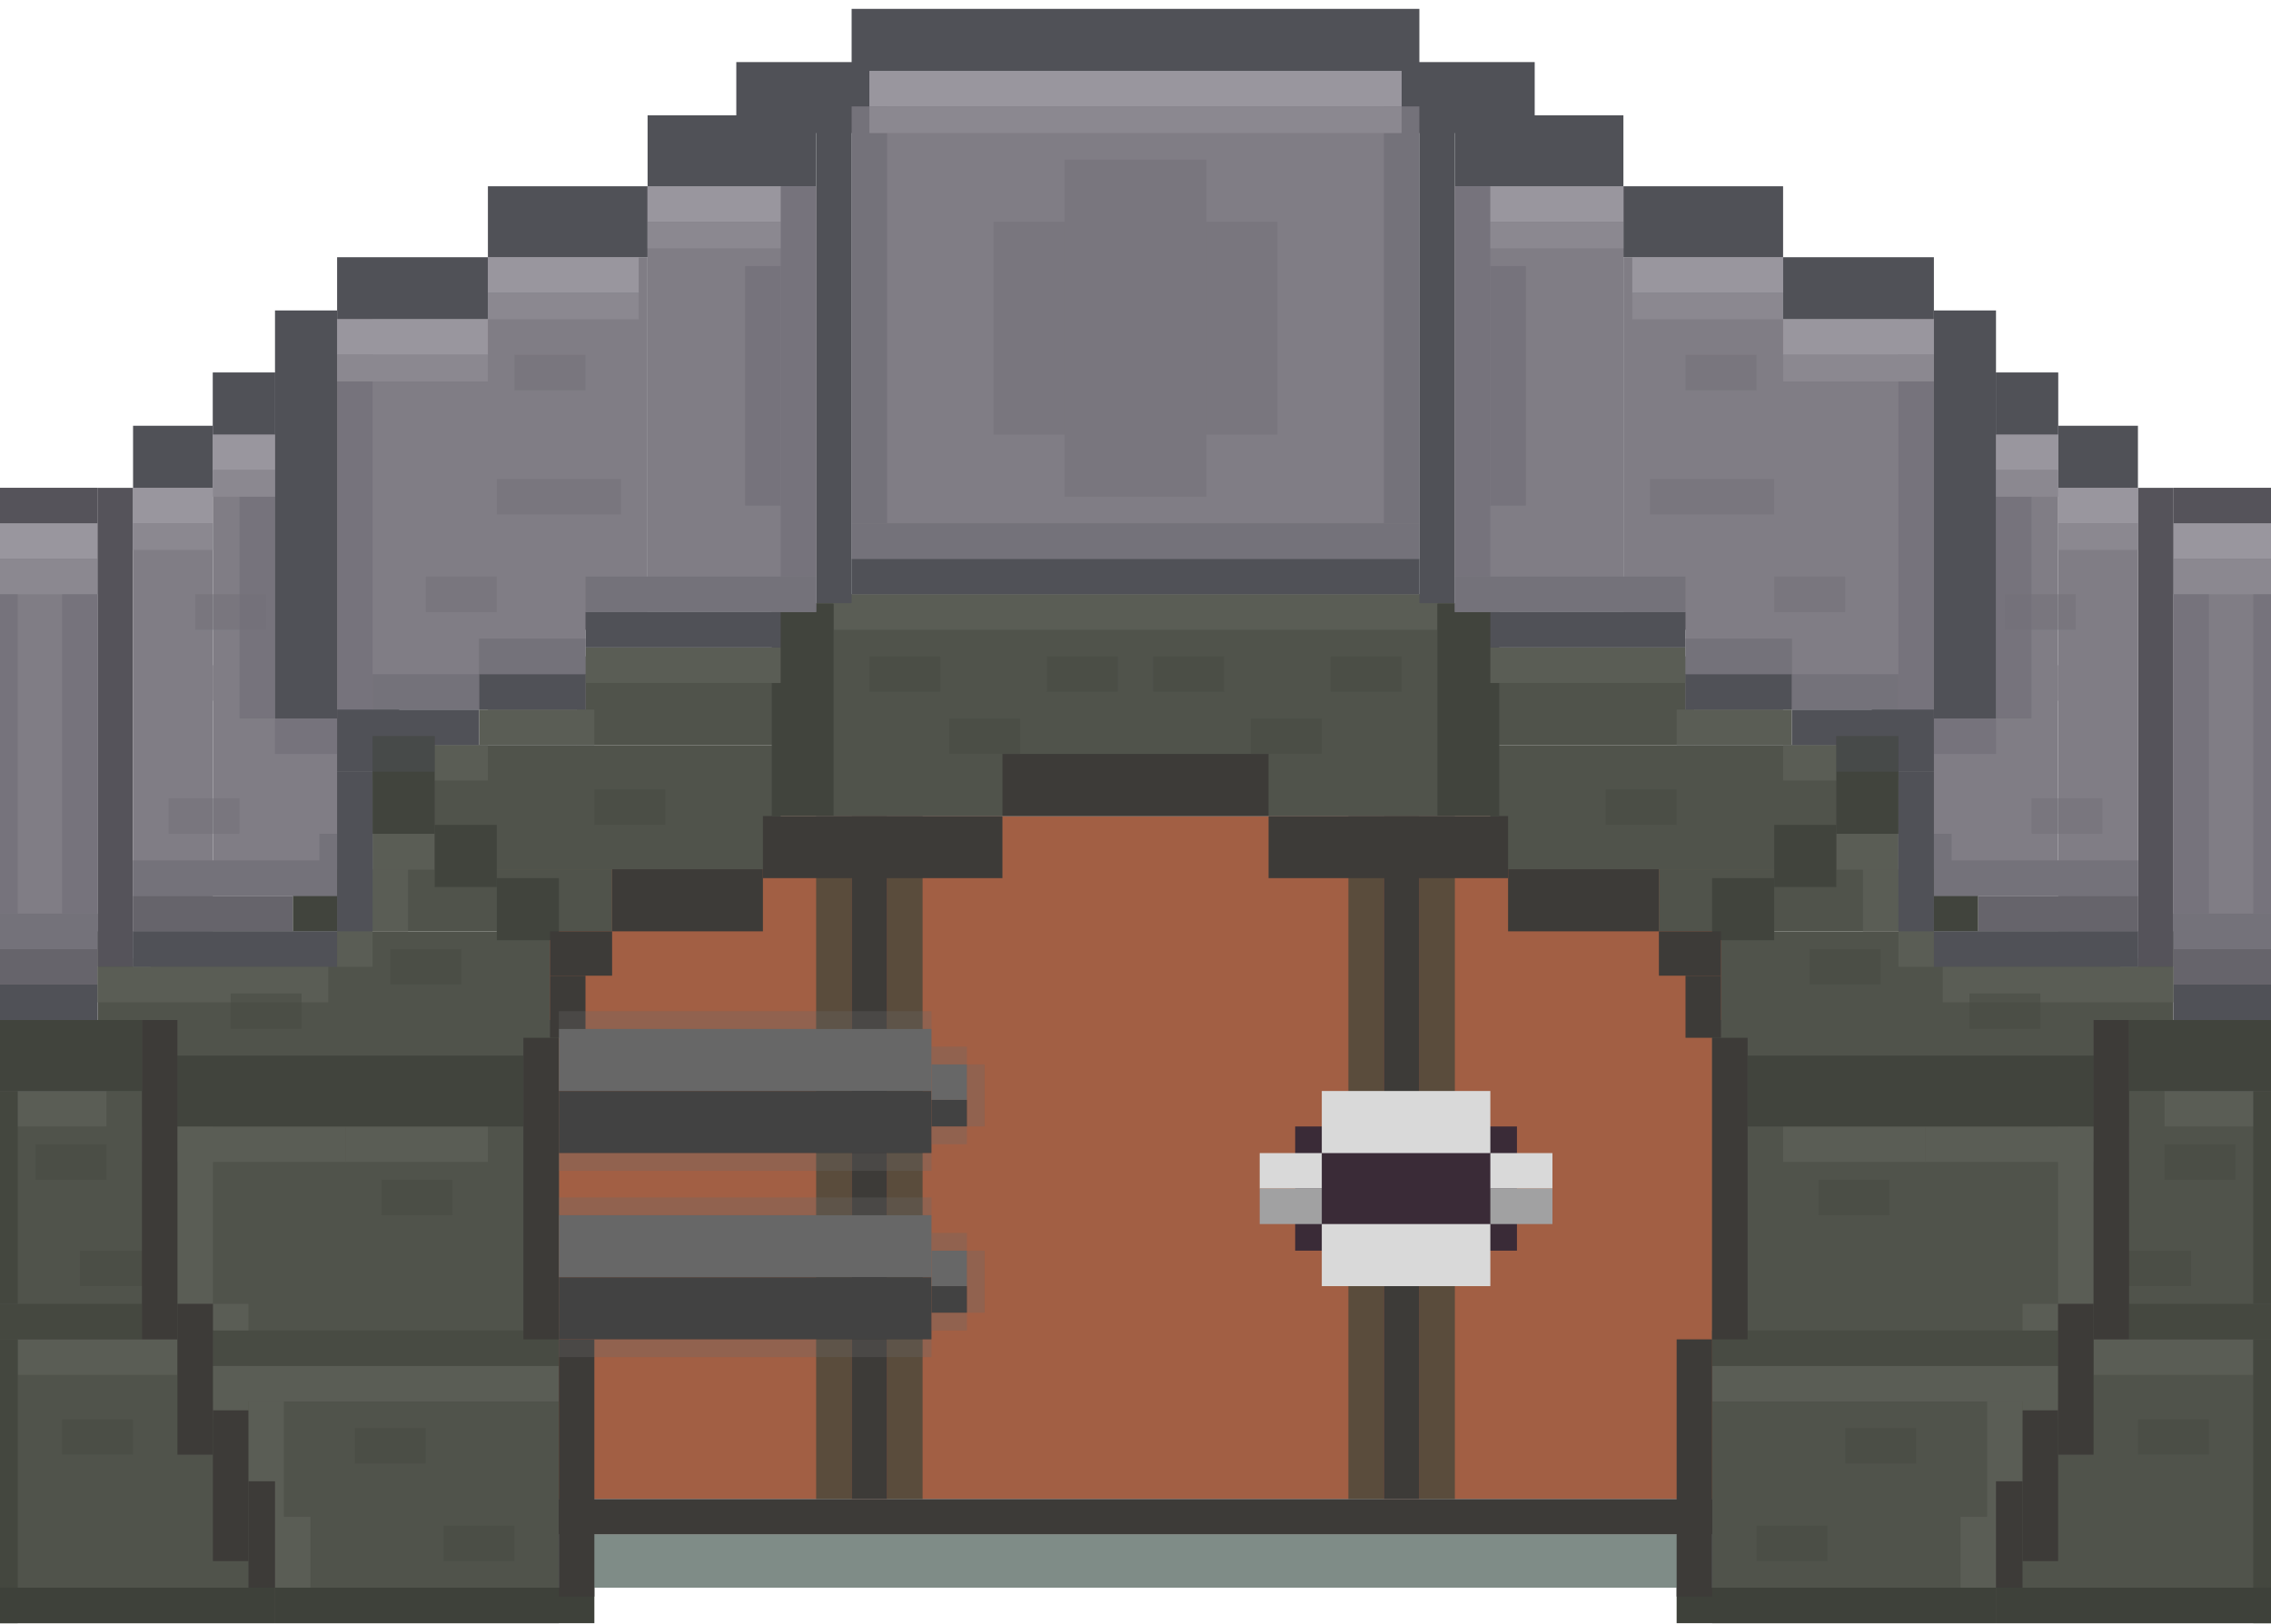
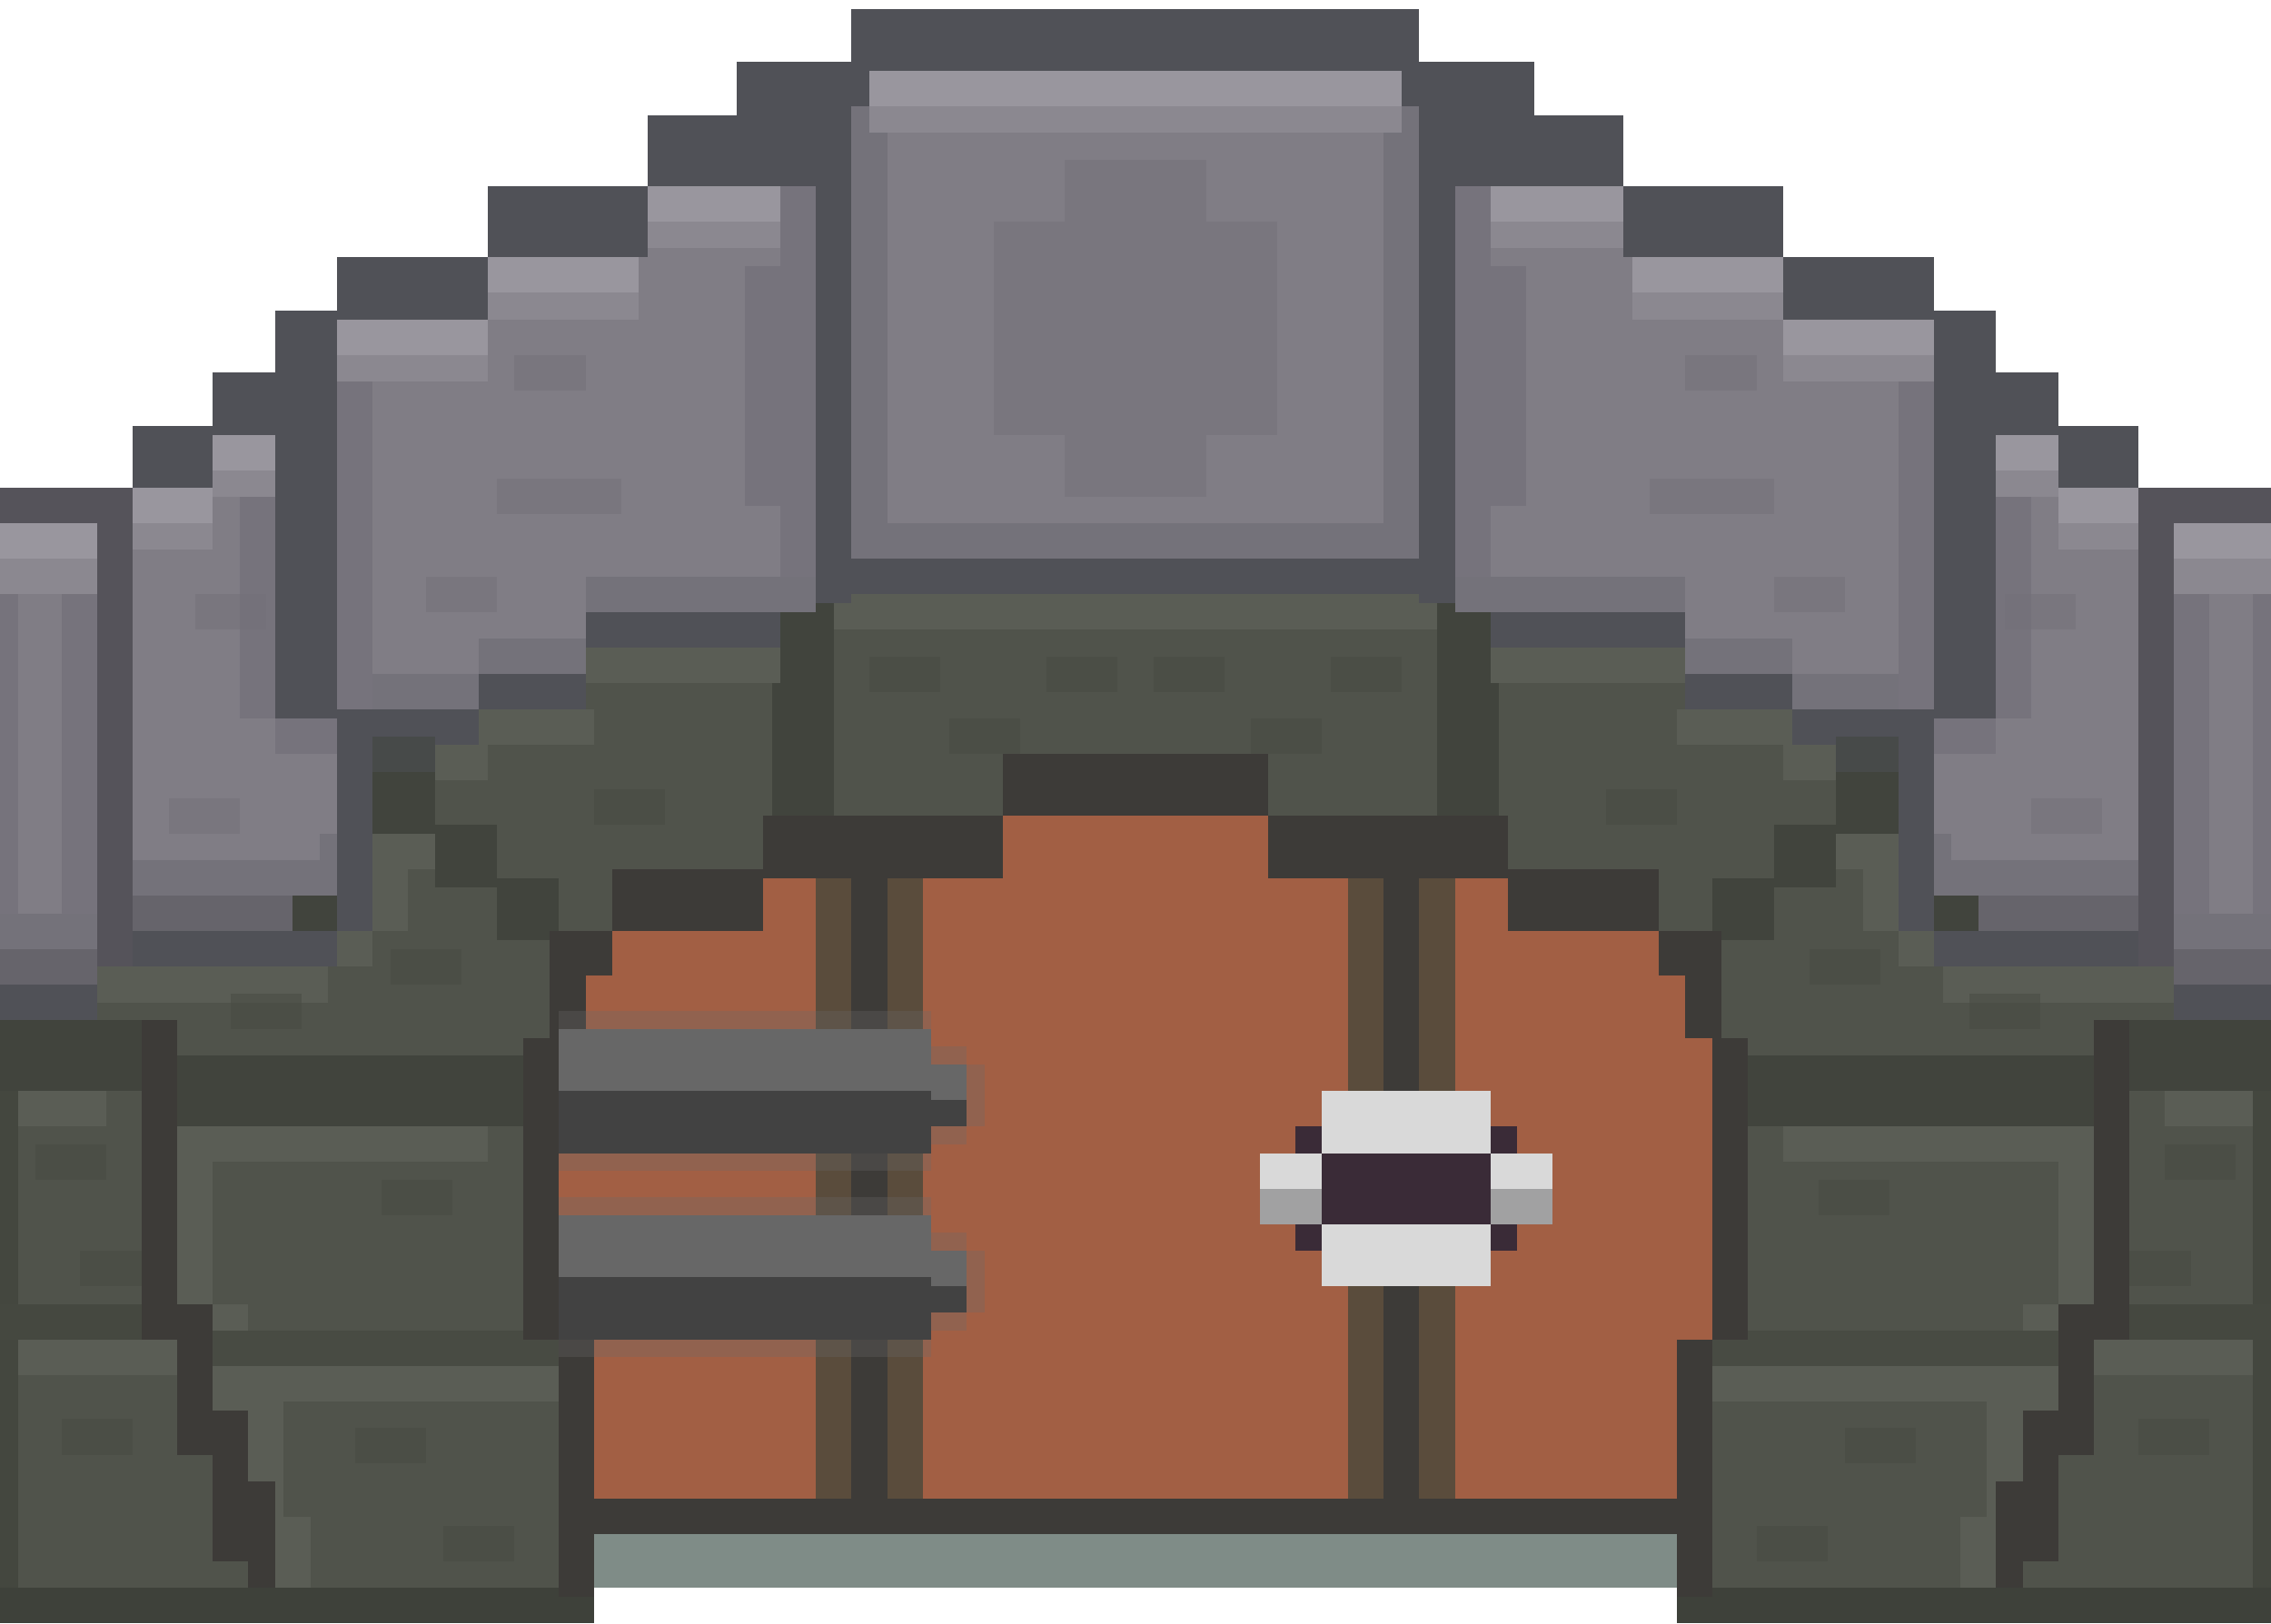
- <svg xmlns="http://www.w3.org/2000/svg" width="256" height="183" viewBox="0 0 256 183" fill="none">
+ <svg xmlns="http://www.w3.org/2000/svg" shape-rendering="crispEdges" width="256" height="183" viewBox="0 0 256 183" fill="none">
  <rect x="56" y="92" width="72" height="77" fill="#A25F44" />
  <rect x="56" y="169" width="72" height="4" fill="#3D3B38" />
  <rect x="100" y="92" width="4" height="77" fill="#2A4038" fill-opacity="0.6" />
  <rect x="92" y="92" width="4" height="77" fill="#2A4038" fill-opacity="0.6" />
  <rect x="56" y="173" width="72" height="6" fill="#2A4038" fill-opacity="0.6" />
  <rect x="96" y="92" width="4" height="77" fill="#3D3B38" />
  <rect y="115" width="63" height="68" fill="#50534B" />
  <rect y="123" width="12" height="4" fill="#5A5D55" />
  <rect x="16" y="127" width="23" height="4" fill="#5A5D55" />
  <rect x="20" y="127" width="4" height="20" fill="#5A5D55" />
  <rect x="24" y="147" width="4" height="13" fill="#5A5D55" />
  <rect x="28" y="158" width="4" height="21" fill="#5A5D55" />
  <rect x="31" y="171" width="4" height="8" fill="#5A5D55" />
  <rect x="24" y="154" width="39" height="4" fill="#5A5D55" />
  <rect x="2" y="151" width="18" height="4" fill="#5A5D55" />
  <rect x="39" y="127" width="16" height="4" fill="#5A5D55" />
  <rect y="147" width="16" height="4" fill="#454840" />
  <rect x="21" y="150" width="42" height="4" fill="#484B43" />
  <rect y="123" width="2" height="24" fill="#44473F" />
  <rect x="20" y="147" width="4" height="17" fill="#3D3B38" />
  <rect x="24" y="159" width="4" height="17" fill="#3D3B38" />
  <rect x="28" y="167" width="3" height="12" fill="#3D3B38" />
  <rect y="151" width="2" height="32" fill="#44473F" />
  <rect y="179" width="31" height="4" fill="#3E413A" />
  <rect x="31" y="179" width="36" height="4" fill="#3E413A" />
  <path d="M18 119H59V127H18V119Z" fill="#41443D" />
  <path d="M33 97H38V105H33V97Z" fill="#41443D" />
  <path d="M11 105H62V119H11V105Z" fill="#50534B" />
  <path d="M38 98H69V105H38V98Z" fill="#50534B" />
  <path d="M42 84H88V98H42V84Z" fill="#50534B" />
  <path d="M65 74H88V84H65V74Z" fill="#50534B" />
  <path d="M94 67H128V92H94V67Z" fill="#50534B" />
  <path d="M55 80H65V84H55V80Z" fill="#50534B" />
  <rect y="55" width="11" height="52" fill="#807D85" />
  <rect y="55" width="11" height="4" fill="#55535A" />
  <rect y="59" width="11" height="4" fill="#99969E" />
  <rect y="63" width="11" height="4" fill="#8B8890" />
  <rect y="103" width="11" height="4" fill="#74727A" />
  <rect y="107" width="11" height="4" fill="#66646B" />
  <rect y="111" width="11" height="4" fill="#505157" />
  <rect y="67" width="2" height="36" fill="#727078" fill-opacity="0.7" />
  <rect x="16" y="75" width="12" height="4" fill="#706D75" fill-opacity="0.55" />
  <rect x="29" y="96" width="8" height="4" fill="#706D75" fill-opacity="0.45" />
  <rect x="27" y="66" width="12" height="4" fill="#706D75" fill-opacity="0.5" />
  <rect x="40" y="161" width="8" height="4" fill="#474A42" fill-opacity="0.5" />
  <rect x="50" y="172" width="8" height="4" fill="#474A42" fill-opacity="0.5" />
  <rect x="43" y="133" width="8" height="4" fill="#474A42" fill-opacity="0.5" />
  <rect x="7" y="160" width="8" height="4" fill="#474A42" fill-opacity="0.5" />
  <rect x="4" y="129" width="8" height="4" fill="#474A42" fill-opacity="0.5" />
  <rect x="9" y="141" width="8" height="4" fill="#474A42" fill-opacity="0.5" />
  <rect x="16" y="115" width="4" height="36" fill="#3D3B38" />
  <rect x="15" y="48" width="9" height="7" fill="#505157" />
  <rect x="69" y="98" width="17" height="7" fill="#3D3B38" />
  <rect x="86" y="92" width="27" height="7" fill="#3D3B38" />
  <rect x="113" y="85" width="15" height="7" fill="#3D3B38" />
  <rect x="87" y="68" width="7" height="24" fill="#41443D" />
  <rect x="96" y="1" width="32" height="7" fill="#505157" />
  <rect x="11" y="55" width="4" height="54" fill="#55535A" />
  <rect x="59" y="117" width="4" height="34" fill="#3D3B38" />
  <rect x="62" y="110" width="4" height="7" fill="#3D3B38" />
  <rect x="63" y="151" width="4" height="29" fill="#3D3B38" />
  <rect x="15" y="101" width="2" height="8" fill="#807D85" />
  <rect x="15" y="55" width="9" height="53" fill="#807D85" />
  <rect x="24" y="42" width="18" height="59" fill="#807D85" />
  <rect x="38" y="36" width="28" height="44" fill="#807D85" />
  <rect x="55" y="29" width="18" height="42" fill="#807D85" />
  <rect x="73" y="21" width="19" height="48" fill="#807D85" />
  <rect x="96" y="8" width="32" height="59" fill="#807D85" />
  <rect x="15" y="101" width="18" height="4" fill="#66646B" />
  <rect y="115" width="16" height="8" fill="#41443D" />
  <rect x="19" y="90" width="8" height="4" fill="#706D75" fill-opacity="0.4" />
  <rect x="22" y="67" width="8" height="4" fill="#706D75" fill-opacity="0.4" />
  <rect x="48" y="65" width="8" height="4" fill="#706D75" fill-opacity="0.4" />
  <rect x="58" y="40" width="8" height="4" fill="#706D75" fill-opacity="0.4" />
  <rect x="120" y="18" width="8" height="38" fill="#706D75" fill-opacity="0.4" />
  <rect x="112" y="25" width="8" height="24" fill="#706D75" fill-opacity="0.4" />
  <rect x="56" y="54" width="14" height="4" fill="#706D75" fill-opacity="0.4" />
  <rect x="42" y="94" width="7" height="4" fill="#5A5D55" />
  <rect x="38" y="98" width="4" height="11" fill="#5A5D55" />
  <rect x="42" y="98" width="4" height="7" fill="#5A5D55" />
  <rect x="42" y="84" width="13" height="4" fill="#5A5D55" />
  <rect x="54" y="80" width="13" height="4" fill="#5A5D55" />
  <rect x="66" y="73" width="22" height="4" fill="#5A5D55" />
  <rect x="94" y="67" width="34" height="4" fill="#5A5D55" />
  <rect x="15" y="105" width="23" height="4" fill="#505157" />
  <rect x="42" y="80" width="12" height="4" fill="#505157" />
  <rect x="54" y="76" width="12" height="4" fill="#505157" />
  <rect x="66" y="69" width="22" height="4" fill="#505157" />
  <rect x="96" y="63" width="32" height="4" fill="#505157" />
  <rect x="24" y="42" width="7" height="7" fill="#505157" />
  <rect x="31" y="35" width="7" height="46" fill="#505157" />
  <rect x="38" y="29" width="17" height="7" fill="#505157" />
  <rect x="55" y="21" width="18" height="8" fill="#505157" />
  <rect x="83" y="7" width="15" height="8" fill="#505157" />
  <rect x="73" y="13" width="19" height="8" fill="#505157" />
  <rect x="92" y="13" width="4" height="55" fill="#505157" />
  <rect x="15" y="97" width="23" height="4" fill="#74727A" />
  <rect x="36" y="94" width="6" height="4" fill="#74727A" />
  <rect x="42" y="76" width="12" height="4" fill="#74727A" />
  <rect x="54" y="72" width="12" height="4" fill="#74727A" />
  <rect x="66" y="65" width="26" height="4" fill="#74727A" />
  <rect x="96" y="59" width="32" height="4" fill="#74727A" />
  <rect x="96" y="12" width="4" height="47" fill="#74727A" />
  <rect x="38" y="36" width="4" height="58" fill="#727078" fill-opacity="0.7" />
  <rect x="88" y="21" width="4" height="44" fill="#727078" fill-opacity="0.7" />
  <rect x="84" y="30" width="4" height="27" fill="#727078" fill-opacity="0.7" />
  <rect x="7" y="67" width="4" height="36" fill="#727078" fill-opacity="0.7" />
  <rect x="27" y="56" width="4" height="25" fill="#727078" fill-opacity="0.7" />
  <rect x="31" y="81" width="7" height="4" fill="#727078" fill-opacity="0.7" />
  <rect x="38" y="80" width="7" height="7" fill="#505157" />
  <rect x="38" y="87" width="4" height="18" fill="#505157" />
  <rect x="42" y="83" width="7" height="11" fill="#41443D" />
  <rect x="42" y="83" width="7" height="4" fill="#505157" fill-opacity="0.46" />
  <rect x="56" y="99" width="7" height="7" fill="#41443D" />
  <rect x="49" y="93" width="7" height="7" fill="#41443D" />
  <rect x="62" y="105" width="7" height="5" fill="#3D3B38" />
  <rect x="15" y="55" width="9" height="4" fill="#99969E" />
  <rect x="24" y="49" width="7" height="4" fill="#99969E" />
  <rect x="15" y="59" width="9" height="3" fill="#8B8890" />
  <rect x="24" y="53" width="7" height="3" fill="#8B8890" />
  <rect x="38" y="36" width="17" height="4" fill="#99969E" />
  <rect x="38" y="40" width="17" height="3" fill="#8B8890" />
  <rect x="55" y="29" width="17" height="4" fill="#99969E" />
  <rect x="73" y="21" width="15" height="4" fill="#99969E" />
  <rect x="98" y="8" width="30" height="4" fill="#99969E" />
  <rect x="55" y="33" width="17" height="3" fill="#8B8890" />
  <rect x="73" y="25" width="15" height="3" fill="#8B8890" />
  <rect x="98" y="12" width="30" height="3" fill="#8B8890" />
  <rect x="44" y="107" width="8" height="4" fill="#474A42" fill-opacity="0.5" />
  <rect x="67" y="89" width="8" height="4" fill="#474A42" fill-opacity="0.5" />
  <rect x="98" y="74" width="8" height="4" fill="#474A42" fill-opacity="0.5" />
  <rect x="107" y="81" width="8" height="4" fill="#474A42" fill-opacity="0.5" />
  <rect x="118" y="74" width="8" height="4" fill="#474A42" fill-opacity="0.5" />
  <rect x="11" y="109" width="26" height="4" fill="#5A5D55" />
  <rect x="26" y="112" width="8" height="4" fill="#474A42" fill-opacity="0.5" />
  <rect width="72" height="77" transform="matrix(-1 0 0 1 200 92)" fill="#A25F44" />
  <rect width="72" height="4" transform="matrix(-1 0 0 1 200 169)" fill="#3D3B38" />
  <rect width="4" height="77" transform="matrix(-1 0 0 1 156 92)" fill="#2A4038" fill-opacity="0.6" />
  <rect width="4" height="77" transform="matrix(-1 0 0 1 164 92)" fill="#2A4038" fill-opacity="0.6" />
  <rect width="72" height="6" transform="matrix(-1 0 0 1 200 173)" fill="#2A4038" fill-opacity="0.6" />
  <rect width="4" height="77" transform="matrix(-1 0 0 1 160 92)" fill="#3D3B38" />
  <rect width="63" height="68" transform="matrix(-1 0 0 1 256 115)" fill="#50534B" />
  <rect width="12" height="4" transform="matrix(-1 0 0 1 256 123)" fill="#5A5D55" />
  <rect width="23" height="4" transform="matrix(-1 0 0 1 240 127)" fill="#5A5D55" />
  <rect width="4" height="20" transform="matrix(-1 0 0 1 236 127)" fill="#5A5D55" />
  <rect width="4" height="13" transform="matrix(-1 0 0 1 232 147)" fill="#5A5D55" />
  <rect width="4" height="21" transform="matrix(-1 0 0 1 228 158)" fill="#5A5D55" />
  <rect width="4" height="8" transform="matrix(-1 0 0 1 225 171)" fill="#5A5D55" />
  <rect width="39" height="4" transform="matrix(-1 0 0 1 232 154)" fill="#5A5D55" />
  <rect width="18" height="4" transform="matrix(-1 0 0 1 254 151)" fill="#5A5D55" />
  <rect width="16" height="4" transform="matrix(-1 0 0 1 217 127)" fill="#5A5D55" />
  <rect width="16" height="4" transform="matrix(-1 0 0 1 256 147)" fill="#454840" />
  <rect width="42" height="4" transform="matrix(-1 0 0 1 235 150)" fill="#484B43" />
  <rect width="2" height="24" transform="matrix(-1 0 0 1 256 123)" fill="#44473F" />
  <rect width="4" height="17" transform="matrix(-1 0 0 1 236 147)" fill="#3D3B38" />
  <rect width="4" height="17" transform="matrix(-1 0 0 1 232 159)" fill="#3D3B38" />
  <rect width="3" height="12" transform="matrix(-1 0 0 1 228 167)" fill="#3D3B38" />
  <rect width="2" height="32" transform="matrix(-1 0 0 1 256 151)" fill="#44473F" />
  <rect width="31" height="4" transform="matrix(-1 0 0 1 256 179)" fill="#3E413A" />
  <rect width="36" height="4" transform="matrix(-1 0 0 1 225 179)" fill="#3E413A" />
  <path d="M238 119H197V127H238V119Z" fill="#41443D" />
  <path d="M223 97H218V105H223V97Z" fill="#41443D" />
  <path d="M245 105H194V119H245V105Z" fill="#50534B" />
  <path d="M218 98H187V105H218V98Z" fill="#50534B" />
  <path d="M214 84H168V98H214V84Z" fill="#50534B" />
  <path d="M191 74H168V84H191V74Z" fill="#50534B" />
  <path d="M162 67H128V92H162V67Z" fill="#50534B" />
  <path d="M201 80H191V84H201V80Z" fill="#50534B" />
  <rect width="11" height="52" transform="matrix(-1 0 0 1 256 55)" fill="#807D85" />
  <rect width="11" height="4" transform="matrix(-1 0 0 1 256 55)" fill="#55535A" />
  <rect width="11" height="4" transform="matrix(-1 0 0 1 256 59)" fill="#99969E" />
  <rect width="11" height="4" transform="matrix(-1 0 0 1 256 63)" fill="#8B8890" />
  <rect width="11" height="4" transform="matrix(-1 0 0 1 256 103)" fill="#74727A" />
  <rect width="11" height="4" transform="matrix(-1 0 0 1 256 107)" fill="#66646B" />
  <rect width="11" height="4" transform="matrix(-1 0 0 1 256 111)" fill="#505157" />
  <rect width="2" height="36" transform="matrix(-1 0 0 1 256 67)" fill="#727078" fill-opacity="0.7" />
  <rect width="12" height="4" transform="matrix(-1 0 0 1 240 75)" fill="#706D75" fill-opacity="0.55" />
  <rect width="8" height="4" transform="matrix(-1 0 0 1 227 96)" fill="#706D75" fill-opacity="0.45" />
  <rect width="12" height="4" transform="matrix(-1 0 0 1 229 66)" fill="#706D75" fill-opacity="0.5" />
  <rect width="8" height="4" transform="matrix(-1 0 0 1 216 161)" fill="#474A42" fill-opacity="0.5" />
  <rect width="8" height="4" transform="matrix(-1 0 0 1 206 172)" fill="#474A42" fill-opacity="0.5" />
  <rect width="8" height="4" transform="matrix(-1 0 0 1 213 133)" fill="#474A42" fill-opacity="0.5" />
  <rect width="8" height="4" transform="matrix(-1 0 0 1 249 160)" fill="#474A42" fill-opacity="0.5" />
  <rect width="8" height="4" transform="matrix(-1 0 0 1 252 129)" fill="#474A42" fill-opacity="0.5" />
  <rect width="8" height="4" transform="matrix(-1 0 0 1 247 141)" fill="#474A42" fill-opacity="0.5" />
  <rect width="4" height="36" transform="matrix(-1 0 0 1 240 115)" fill="#3D3B38" />
  <rect width="9" height="7" transform="matrix(-1 0 0 1 241 48)" fill="#505157" />
  <rect width="17" height="7" transform="matrix(-1 0 0 1 187 98)" fill="#3D3B38" />
  <rect width="27" height="7" transform="matrix(-1 0 0 1 170 92)" fill="#3D3B38" />
  <rect width="15" height="7" transform="matrix(-1 0 0 1 143 85)" fill="#3D3B38" />
  <rect width="7" height="24" transform="matrix(-1 0 0 1 169 68)" fill="#41443D" />
  <rect width="32" height="7" transform="matrix(-1 0 0 1 160 1)" fill="#505157" />
  <rect width="4" height="54" transform="matrix(-1 0 0 1 245 55)" fill="#55535A" />
  <rect width="4" height="34" transform="matrix(-1 0 0 1 197 117)" fill="#3D3B38" />
  <rect width="4" height="7" transform="matrix(-1 0 0 1 194 110)" fill="#3D3B38" />
  <rect width="4" height="29" transform="matrix(-1 0 0 1 193 151)" fill="#3D3B38" />
  <rect width="2" height="8" transform="matrix(-1 0 0 1 241 101)" fill="#807D85" />
  <rect width="9" height="53" transform="matrix(-1 0 0 1 241 55)" fill="#807D85" />
  <rect width="18" height="59" transform="matrix(-1 0 0 1 232 42)" fill="#807D85" />
  <rect width="28" height="44" transform="matrix(-1 0 0 1 218 36)" fill="#807D85" />
  <rect width="18" height="42" transform="matrix(-1 0 0 1 201 29)" fill="#807D85" />
  <rect width="19" height="48" transform="matrix(-1 0 0 1 183 21)" fill="#807D85" />
  <rect width="32" height="59" transform="matrix(-1 0 0 1 160 8)" fill="#807D85" />
  <rect width="18" height="4" transform="matrix(-1 0 0 1 241 101)" fill="#66646B" />
  <rect width="16" height="8" transform="matrix(-1 0 0 1 256 115)" fill="#41443D" />
  <rect width="8" height="4" transform="matrix(-1 0 0 1 237 90)" fill="#706D75" fill-opacity="0.4" />
  <rect width="8" height="4" transform="matrix(-1 0 0 1 234 67)" fill="#706D75" fill-opacity="0.4" />
  <rect width="8" height="4" transform="matrix(-1 0 0 1 208 65)" fill="#706D75" fill-opacity="0.4" />
  <rect width="8" height="4" transform="matrix(-1 0 0 1 198 40)" fill="#706D75" fill-opacity="0.4" />
  <rect width="8" height="38" transform="matrix(-1 0 0 1 136 18)" fill="#706D75" fill-opacity="0.4" />
  <rect width="8" height="24" transform="matrix(-1 0 0 1 144 25)" fill="#706D75" fill-opacity="0.4" />
  <rect width="14" height="4" transform="matrix(-1 0 0 1 200 54)" fill="#706D75" fill-opacity="0.4" />
  <rect width="7" height="4" transform="matrix(-1 0 0 1 214 94)" fill="#5A5D55" />
  <rect width="4" height="11" transform="matrix(-1 0 0 1 218 98)" fill="#5A5D55" />
  <rect width="4" height="7" transform="matrix(-1 0 0 1 214 98)" fill="#5A5D55" />
  <rect width="13" height="4" transform="matrix(-1 0 0 1 214 84)" fill="#5A5D55" />
  <rect width="13" height="4" transform="matrix(-1 0 0 1 202 80)" fill="#5A5D55" />
  <rect width="22" height="4" transform="matrix(-1 0 0 1 190 73)" fill="#5A5D55" />
  <rect width="34" height="4" transform="matrix(-1 0 0 1 162 67)" fill="#5A5D55" />
  <rect width="23" height="4" transform="matrix(-1 0 0 1 241 105)" fill="#505157" />
  <rect width="12" height="4" transform="matrix(-1 0 0 1 214 80)" fill="#505157" />
  <rect width="12" height="4" transform="matrix(-1 0 0 1 202 76)" fill="#505157" />
  <rect width="22" height="4" transform="matrix(-1 0 0 1 190 69)" fill="#505157" />
  <rect width="32" height="4" transform="matrix(-1 0 0 1 160 63)" fill="#505157" />
  <rect width="7" height="7" transform="matrix(-1 0 0 1 232 42)" fill="#505157" />
  <rect width="7" height="46" transform="matrix(-1 0 0 1 225 35)" fill="#505157" />
  <rect width="17" height="7" transform="matrix(-1 0 0 1 218 29)" fill="#505157" />
  <rect width="18" height="8" transform="matrix(-1 0 0 1 201 21)" fill="#505157" />
  <rect width="15" height="8" transform="matrix(-1 0 0 1 173 7)" fill="#505157" />
  <rect width="19" height="8" transform="matrix(-1 0 0 1 183 13)" fill="#505157" />
  <rect width="4" height="55" transform="matrix(-1 0 0 1 164 13)" fill="#505157" />
  <rect width="23" height="4" transform="matrix(-1 0 0 1 241 97)" fill="#74727A" />
  <rect width="6" height="4" transform="matrix(-1 0 0 1 220 94)" fill="#74727A" />
  <rect width="12" height="4" transform="matrix(-1 0 0 1 214 76)" fill="#74727A" />
  <rect width="12" height="4" transform="matrix(-1 0 0 1 202 72)" fill="#74727A" />
  <rect width="26" height="4" transform="matrix(-1 0 0 1 190 65)" fill="#74727A" />
  <rect width="32" height="4" transform="matrix(-1 0 0 1 160 59)" fill="#74727A" />
  <rect width="4" height="47" transform="matrix(-1 0 0 1 160 12)" fill="#74727A" />
  <rect width="4" height="58" transform="matrix(-1 0 0 1 218 36)" fill="#727078" fill-opacity="0.7" />
  <rect width="4" height="44" transform="matrix(-1 0 0 1 168 21)" fill="#727078" fill-opacity="0.7" />
  <rect width="4" height="27" transform="matrix(-1 0 0 1 172 30)" fill="#727078" fill-opacity="0.7" />
  <rect width="4" height="36" transform="matrix(-1 0 0 1 249 67)" fill="#727078" fill-opacity="0.7" />
  <rect width="4" height="25" transform="matrix(-1 0 0 1 229 56)" fill="#727078" fill-opacity="0.7" />
  <rect width="7" height="4" transform="matrix(-1 0 0 1 225 81)" fill="#727078" fill-opacity="0.7" />
  <rect width="7" height="7" transform="matrix(-1 0 0 1 218 80)" fill="#505157" />
  <rect width="4" height="18" transform="matrix(-1 0 0 1 218 87)" fill="#505157" />
  <rect width="7" height="11" transform="matrix(-1 0 0 1 214 83)" fill="#41443D" />
  <rect width="7" height="4" transform="matrix(-1 0 0 1 214 83)" fill="#505157" fill-opacity="0.46" />
  <rect width="7" height="7" transform="matrix(-1 0 0 1 200 99)" fill="#41443D" />
  <rect width="7" height="7" transform="matrix(-1 0 0 1 207 93)" fill="#41443D" />
  <rect width="7" height="5" transform="matrix(-1 0 0 1 194 105)" fill="#3D3B38" />
  <rect width="9" height="4" transform="matrix(-1 0 0 1 241 55)" fill="#99969E" />
  <rect width="7" height="4" transform="matrix(-1 0 0 1 232 49)" fill="#99969E" />
  <rect width="9" height="3" transform="matrix(-1 0 0 1 241 59)" fill="#8B8890" />
  <rect width="7" height="3" transform="matrix(-1 0 0 1 232 53)" fill="#8B8890" />
  <rect width="17" height="4" transform="matrix(-1 0 0 1 218 36)" fill="#99969E" />
  <rect width="17" height="3" transform="matrix(-1 0 0 1 218 40)" fill="#8B8890" />
  <rect width="17" height="4" transform="matrix(-1 0 0 1 201 29)" fill="#99969E" />
  <rect width="15" height="4" transform="matrix(-1 0 0 1 183 21)" fill="#99969E" />
  <rect width="30" height="4" transform="matrix(-1 0 0 1 158 8)" fill="#99969E" />
  <rect width="17" height="3" transform="matrix(-1 0 0 1 201 33)" fill="#8B8890" />
  <rect width="15" height="3" transform="matrix(-1 0 0 1 183 25)" fill="#8B8890" />
  <rect width="30" height="3" transform="matrix(-1 0 0 1 158 12)" fill="#8B8890" />
  <rect width="8" height="4" transform="matrix(-1 0 0 1 212 107)" fill="#474A42" fill-opacity="0.5" />
  <rect width="8" height="4" transform="matrix(-1 0 0 1 189 89)" fill="#474A42" fill-opacity="0.5" />
  <rect width="8" height="4" transform="matrix(-1 0 0 1 158 74)" fill="#474A42" fill-opacity="0.5" />
  <rect width="8" height="4" transform="matrix(-1 0 0 1 149 81)" fill="#474A42" fill-opacity="0.5" />
  <rect width="8" height="4" transform="matrix(-1 0 0 1 138 74)" fill="#474A42" fill-opacity="0.5" />
  <rect width="26" height="4" transform="matrix(-1 0 0 1 245 109)" fill="#5A5D55" />
  <rect width="8" height="4" transform="matrix(-1 0 0 1 230 112)" fill="#474A42" fill-opacity="0.5" />
  <rect x="63" y="116" width="42" height="7" fill="#676767" />
  <rect x="63" y="137" width="42" height="7" fill="#676767" />
  <rect opacity="0.3" x="63" y="135" width="42" height="2" fill="#676767" />
  <rect opacity="0.3" x="63" y="114" width="42" height="2" fill="#676767" />
  <rect opacity="0.3" x="63" y="151" width="42" height="2" fill="#676767" />
  <rect opacity="0.3" x="63" y="130" width="42" height="2" fill="#676767" />
  <rect opacity="0.3" x="105" y="148" width="4" height="2" fill="#676767" />
  <rect opacity="0.3" x="105" y="127" width="4" height="2" fill="#676767" />
  <rect opacity="0.3" x="109" y="141" width="2" height="7" fill="#676767" />
  <rect opacity="0.3" x="109" y="120" width="2" height="7" fill="#676767" />
  <rect opacity="0.3" x="105" y="139" width="4" height="2" fill="#676767" />
  <rect opacity="0.3" x="105" y="118" width="4" height="2" fill="#676767" />
  <rect x="63" y="123" width="42" height="7" fill="#424242" />
  <rect x="63" y="144" width="42" height="7" fill="#424242" />
  <rect x="105" y="120" width="4" height="4" fill="#676767" />
  <rect x="105" y="141" width="4" height="4" fill="#676767" />
  <rect x="105" y="124" width="4" height="3" fill="#424242" />
  <rect x="105" y="145" width="4" height="3" fill="#424242" />
  <rect x="146" y="127" width="25" height="14" fill="#3A2B37" />
  <rect x="149" y="123" width="19" height="7" fill="#D9D9D9" />
  <rect x="149" y="138" width="19" height="7" fill="#D9D9D9" />
  <rect x="142" y="130" width="7" height="4" fill="#D9D9D9" />
  <rect x="168" y="130" width="7" height="4" fill="#D9D9D9" />
  <rect x="168" y="134" width="7" height="4" fill="#A1A1A2" />
  <rect x="142" y="134" width="7" height="4" fill="#A1A1A2" />
</svg>
